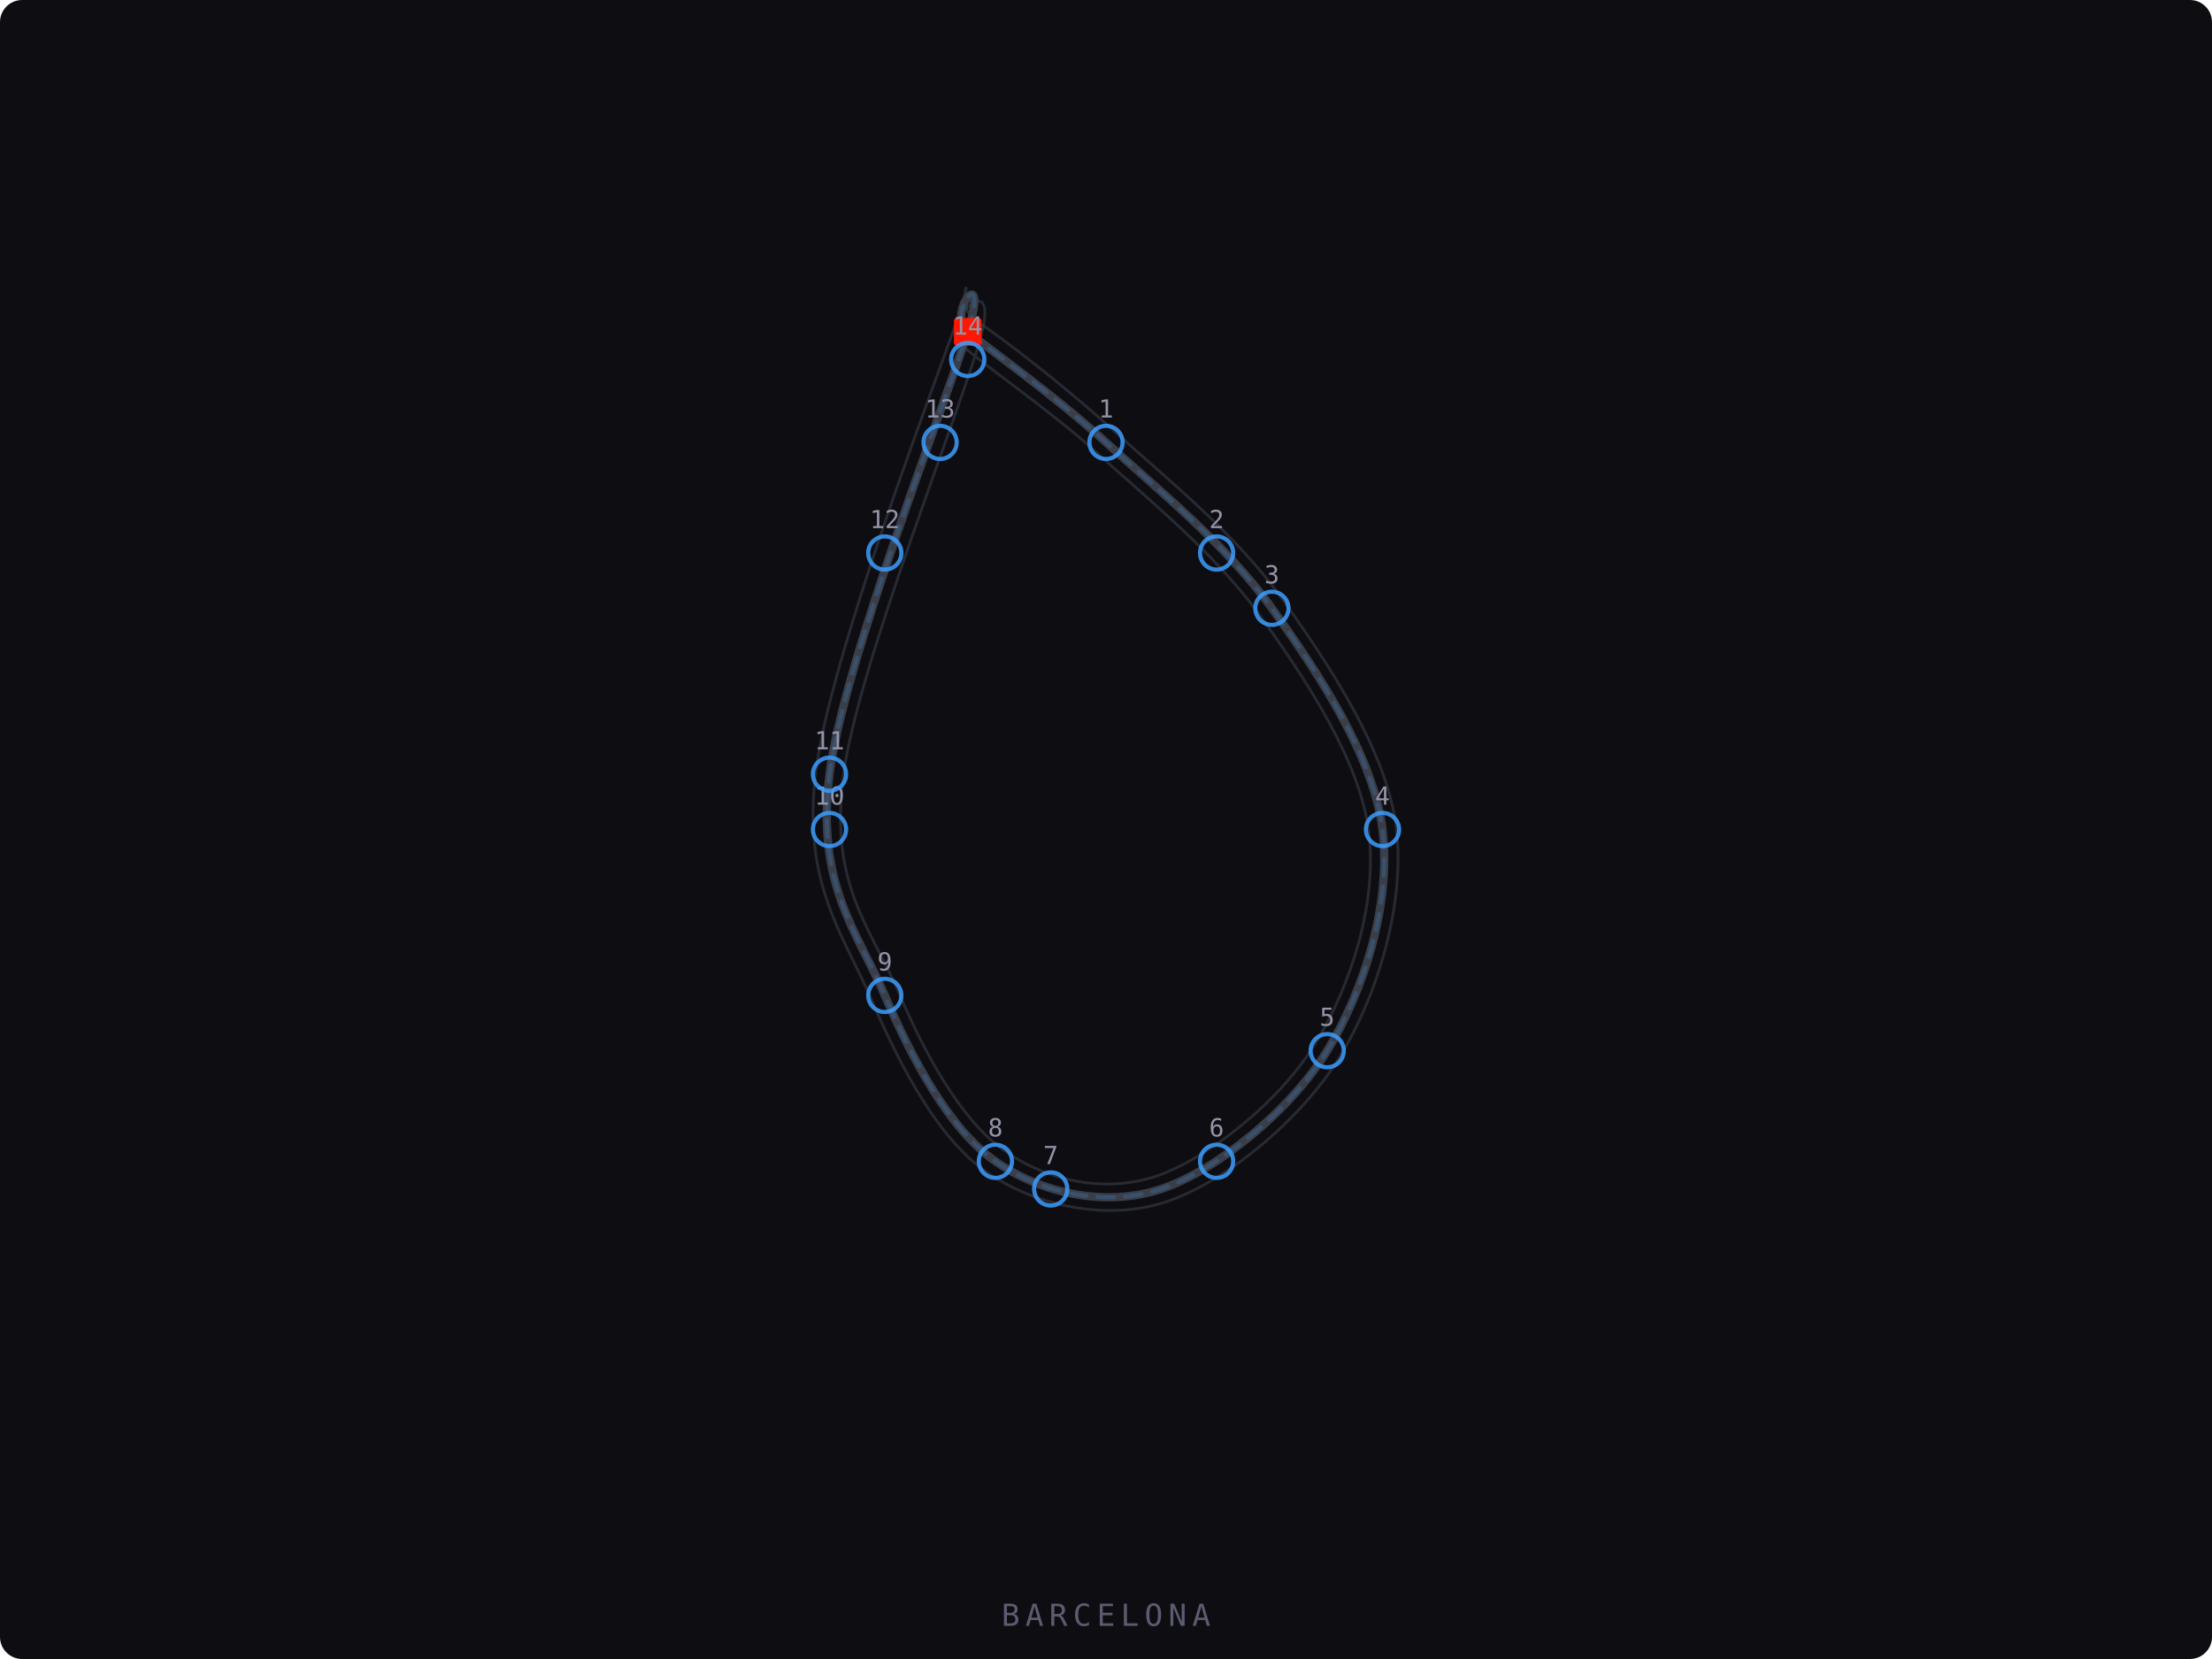
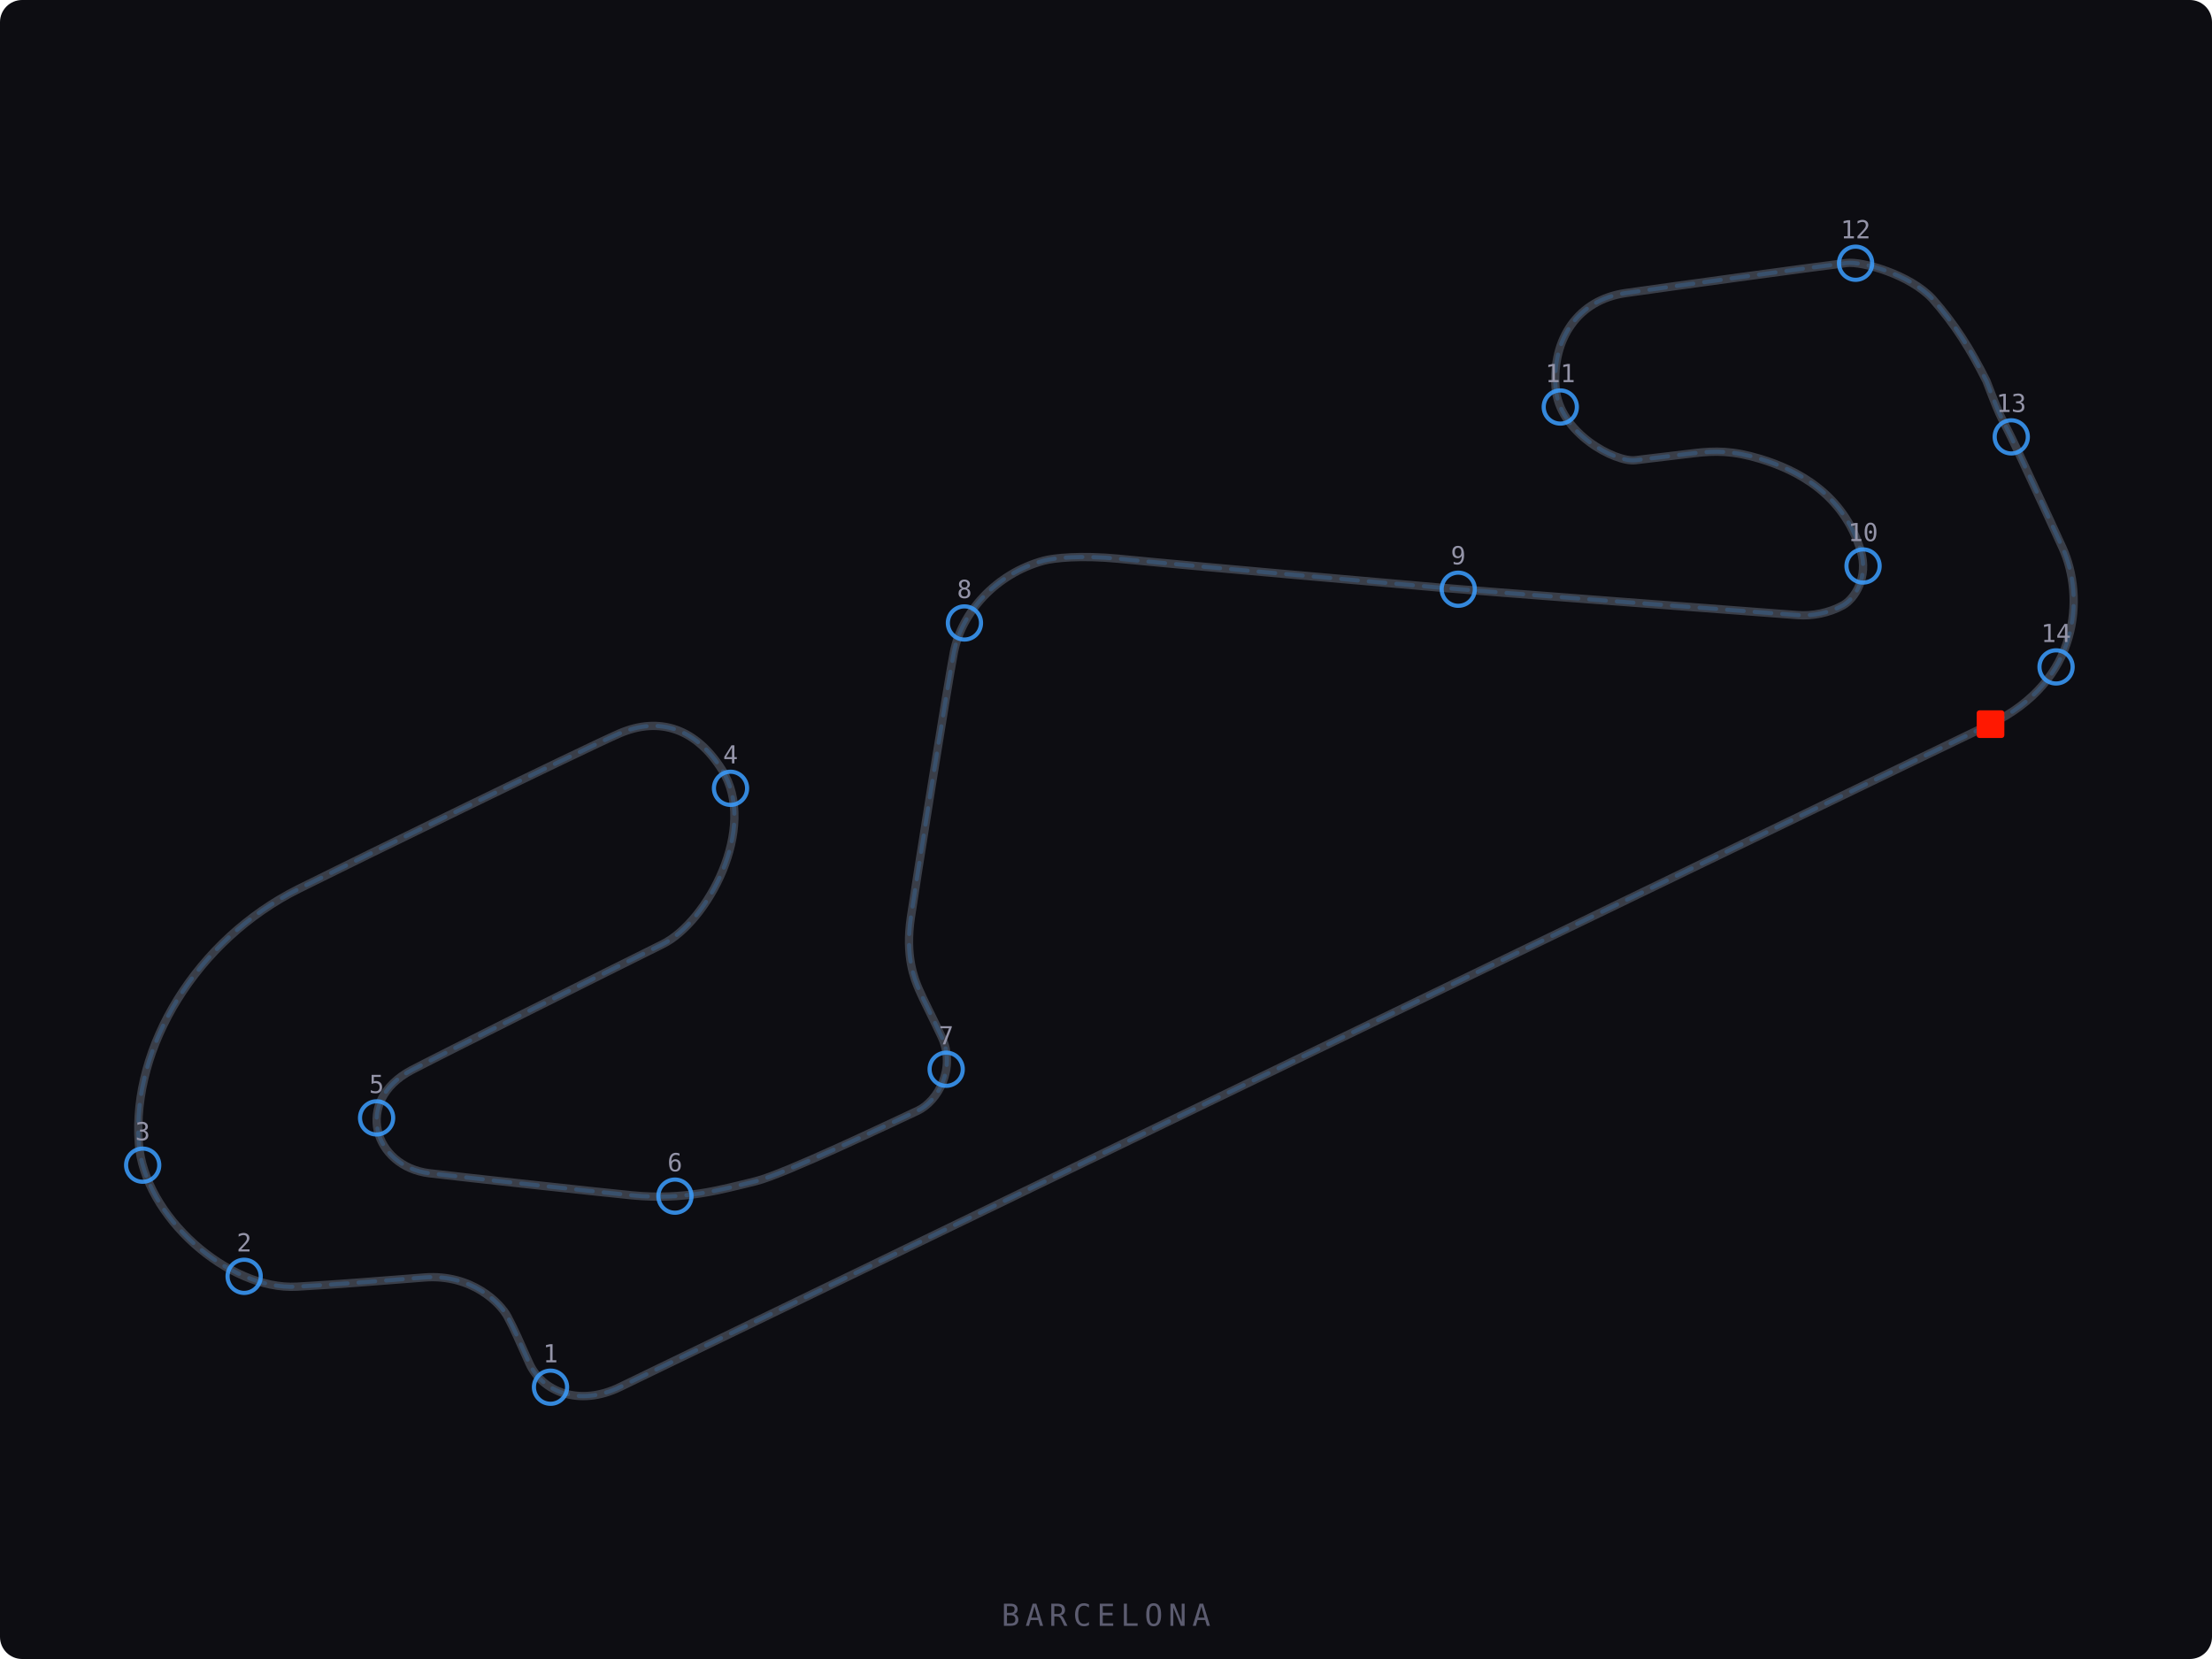
<svg xmlns="http://www.w3.org/2000/svg" viewBox="0 0 800 600" width="800" height="600">
  <defs>
    <style>
      .track-bg { fill: #0d0d12; }
      .track-line { fill: none; stroke: #3a3e48; stroke-width: 3; stroke-linecap: round; stroke-linejoin: round; }
      .track-line-accent { fill: none; stroke: rgba(59,158,255,0.20); stroke-width: 1.5; stroke-linecap: round; stroke-dasharray: 6,4; }
      .track-edge { fill: none; stroke: #3a3e48; stroke-width: 1; stroke-linecap: round; stroke-linejoin: round; opacity: 0.6; }
    </style>
  </defs>
  <rect class="track-bg" width="800" height="600" rx="8" />
-   <path class="track-edge" d="M 346.9 123.9 C 353.9 130.9 378.5 147.2 396.6 163.7 C 414.8 180.2 439.5 200.1 455.9 222.9 C 472.3 245.7 491.7 274.9 495.0 300.6 C 498.3 326.4 488.5 356.6 475.7 377.4 C 463.0 398.2 437.2 418.8 418.4 425.3 C 399.6 431.7 378.5 427.1 362.9 415.9 C 347.2 404.7 334.2 380.6 324.6 358.0 C 314.9 335.5 299.9 320.0 305.0 280.6 C 310.0 241.2 347.8 147.6 354.8 121.5 C 361.8 95.4 339.9 116.9 346.9 123.9 Z" />
-   <path class="track-edge" d="M 353.1 116.1 C 362.8 122.4 384.9 139.5 403.4 156.3 C 421.9 173.1 447.1 193.2 464.1 217.1 C 481.0 240.9 501.6 271.8 505.0 299.4 C 508.3 327.0 498.2 360.1 484.3 382.6 C 470.4 405.2 442.8 427.8 421.6 434.7 C 400.4 441.7 374.8 436.2 357.1 424.1 C 339.4 412.0 325.8 386.1 315.4 362.0 C 305.1 337.9 290.1 320.0 295.0 279.4 C 300.0 238.8 335.5 145.7 345.2 118.5 C 354.9 91.3 343.4 109.8 353.1 116.1 Z" />
-   <path class="track-line" d="M 350.0 120.0 C 358.3 126.7 381.7 143.3 400.0 160.0 C 418.3 176.7 443.3 196.7 460.0 220.0 C 476.7 243.3 496.7 273.3 500.0 300.0 C 503.3 326.7 493.3 358.3 480.0 380.0 C 466.7 401.7 440.0 423.3 420.0 430.0 C 400.0 436.7 376.7 431.7 360.0 420.0 C 343.3 408.3 330.0 383.3 320.0 360.0 C 310.0 336.7 295.0 320.0 300.0 280.0 C 305.0 240.0 341.7 146.7 350.0 120.0 C 358.3 93.3 341.7 113.3 350.0 120.0 Z" />
-   <path class="track-line-accent" d="M 350.0 120.0 C 358.3 126.7 381.7 143.3 400.0 160.0 C 418.3 176.7 443.3 196.7 460.0 220.0 C 476.7 243.3 496.7 273.3 500.0 300.0 C 503.3 326.7 493.3 358.3 480.0 380.0 C 466.7 401.7 440.0 423.3 420.0 430.0 C 400.0 436.7 376.7 431.7 360.0 420.0 C 343.3 408.3 330.0 383.3 320.0 360.0 C 310.0 336.7 295.0 320.0 300.0 280.0 C 305.0 240.0 341.7 146.7 350.0 120.0 C 358.3 93.3 341.7 113.3 350.0 120.0 Z" />
-   <rect x="345.0" y="115.0" width="10" height="10" fill="#FF1801" rx="1" />
-   <circle cx="400.0" cy="160.0" r="6" fill="none" stroke="#3B9EFF" stroke-width="1.5" opacity="0.85" />
-   <text x="400.0" y="151.0" text-anchor="middle" fill="#9494a8" font-size="9" font-family="monospace">1</text>
-   <circle cx="440.0" cy="200.0" r="6" fill="none" stroke="#3B9EFF" stroke-width="1.5" opacity="0.85" />
-   <text x="440.0" y="191.0" text-anchor="middle" fill="#9494a8" font-size="9" font-family="monospace">2</text>
-   <circle cx="460.0" cy="220.0" r="6" fill="none" stroke="#3B9EFF" stroke-width="1.5" opacity="0.85" />
-   <text x="460.0" y="211.0" text-anchor="middle" fill="#9494a8" font-size="9" font-family="monospace">3</text>
-   <circle cx="500.0" cy="300.0" r="6" fill="none" stroke="#3B9EFF" stroke-width="1.5" opacity="0.85" />
-   <text x="500.0" y="291.0" text-anchor="middle" fill="#9494a8" font-size="9" font-family="monospace">4</text>
-   <circle cx="480.0" cy="380.0" r="6" fill="none" stroke="#3B9EFF" stroke-width="1.5" opacity="0.85" />
-   <text x="480.0" y="371.0" text-anchor="middle" fill="#9494a8" font-size="9" font-family="monospace">5</text>
-   <circle cx="440.0" cy="420.0" r="6" fill="none" stroke="#3B9EFF" stroke-width="1.5" opacity="0.85" />
-   <text x="440.0" y="411.0" text-anchor="middle" fill="#9494a8" font-size="9" font-family="monospace">6</text>
-   <circle cx="380.0" cy="430.0" r="6" fill="none" stroke="#3B9EFF" stroke-width="1.5" opacity="0.85" />
-   <text x="380.0" y="421.0" text-anchor="middle" fill="#9494a8" font-size="9" font-family="monospace">7</text>
-   <circle cx="360.0" cy="420.0" r="6" fill="none" stroke="#3B9EFF" stroke-width="1.5" opacity="0.85" />
-   <text x="360.0" y="411.0" text-anchor="middle" fill="#9494a8" font-size="9" font-family="monospace">8</text>
-   <circle cx="320.0" cy="360.0" r="6" fill="none" stroke="#3B9EFF" stroke-width="1.5" opacity="0.85" />
-   <text x="320.0" y="351.0" text-anchor="middle" fill="#9494a8" font-size="9" font-family="monospace">9</text>
-   <circle cx="300.0" cy="300.0" r="6" fill="none" stroke="#3B9EFF" stroke-width="1.5" opacity="0.85" />
-   <text x="300.0" y="291.0" text-anchor="middle" fill="#9494a8" font-size="9" font-family="monospace">10</text>
-   <circle cx="300.0" cy="280.0" r="6" fill="none" stroke="#3B9EFF" stroke-width="1.5" opacity="0.85" />
-   <text x="300.0" y="271.0" text-anchor="middle" fill="#9494a8" font-size="9" font-family="monospace">11</text>
-   <circle cx="320.0" cy="200.0" r="6" fill="none" stroke="#3B9EFF" stroke-width="1.5" opacity="0.85" />
-   <text x="320.0" y="191.0" text-anchor="middle" fill="#9494a8" font-size="9" font-family="monospace">12</text>
-   <circle cx="340.0" cy="160.0" r="6" fill="none" stroke="#3B9EFF" stroke-width="1.5" opacity="0.85" />
-   <text x="340.0" y="151.0" text-anchor="middle" fill="#9494a8" font-size="9" font-family="monospace">13</text>
-   <circle cx="350.0" cy="130.0" r="6" fill="none" stroke="#3B9EFF" stroke-width="1.5" opacity="0.85" />
-   <text x="350.0" y="121.0" text-anchor="middle" fill="#9494a8" font-size="9" font-family="monospace">14</text>
-   <text x="400.0" y="588" text-anchor="middle" fill="#5c5c70" font-size="11" font-family="monospace" letter-spacing="2">BARCELONA</text>
+   <path class="track-edge" d="M 719.89 261.90 c -25.64 12.22 -479.13 231.70 -495.58 239.71 c -15.00 7.31 -28.32 1.63 -32.91 -8.62 c -4.03 -8.99 -5.13 -11.68 -7.80 -16.75 c -2.56 -4.89 -12.94 -15.52 -30.04 -14.23 c -17.78 1.34 -29.47 2.39 -46.12 3.33 c -24.76 1.39 -55.30 -25.40 -57.24 -51.89 c -2.54 -34.77 20.82 -73.53 57.87 -92.00 c 20.92 -10.43 103.86 -50.93 115.84 -56.14 c 14.72 -6.40 27.96 -1.67 37.26 13.18 c 13.09 20.88 -5.35 54.99 -21.55 63.00 c -18.12 8.97 -82.87 41.36 -90.86 45.59 c -20.99 11.15 -13.48 34.82 6.50 37.24 c 11.28 1.36 63.82 7.08 73.48 8.00 c 18.61 1.77 31.30 -1.85 44.66 -5.14 c 10.15 -2.50 48.54 -20.83 58.41 -25.43 c 7.48 -3.48 14.04 -15.49 8.75 -26.76 c -3.61 -7.72 -6.36 -12.89 -8.20 -17.12 c -1.69 -3.91 -5.01 -12.00 -2.94 -26.04 c 1.63 -11.11 13.30 -84.39 15.56 -95.88 c 2.84 -14.53 15.14 -28.44 32.48 -33.17 c 3.61 -0.98 13.38 -2.03 27.22 -0.69 c 34.54 3.39 107.00 9.60 116.44 10.46 c 15.07 1.34 91.63 7.08 129.20 9.92 c 4.93 0.37 11.12 -0.73 16.18 -3.53 c 4.32 -2.39 9.35 -10.23 6.47 -19.74 c -6.30 -20.82 -23.33 -29.28 -36.23 -33.21 c -10.04 -3.06 -16.50 -2.99 -23.89 -2.11 c -6.60 0.78 -12.90 1.54 -21.42 2.56 c -7.08 0.86 -27.67 -9.71 -28.84 -26.36 c -1.22 -17.48 8.04 -31.60 25.27 -34.08 c 15.89 -2.27 65.80 -9.13 79.97 -10.88 c 5.58 -0.69 22.85 4.12 31.06 12.95 c 8.18 9.26 13.78 18.25 19.52 29.70 c 6.70 17.52 4.13 9.82 11.74 26.13 c 6.44 13.84 12.46 26.85 15.86 34.35 c 7.85 17.36 6.38 48.10 -26.16 63.61 z" />
+   <path class="track-line" d="M 719.89 261.90 c -25.64 12.22 -479.13 231.70 -495.58 239.71 c -15.00 7.31 -28.32 1.63 -32.91 -8.62 c -4.03 -8.99 -5.13 -11.68 -7.80 -16.75 c -2.56 -4.89 -12.94 -15.52 -30.04 -14.23 c -17.78 1.34 -29.47 2.39 -46.12 3.33 c -24.76 1.39 -55.30 -25.40 -57.24 -51.89 c -2.54 -34.77 20.82 -73.53 57.87 -92.00 c 20.92 -10.43 103.86 -50.93 115.84 -56.14 c 14.72 -6.40 27.96 -1.67 37.26 13.18 c 13.09 20.88 -5.35 54.99 -21.55 63.00 c -18.12 8.97 -82.87 41.36 -90.86 45.59 c -20.99 11.15 -13.48 34.82 6.50 37.24 c 11.28 1.36 63.82 7.08 73.48 8.00 c 18.61 1.77 31.30 -1.85 44.66 -5.14 c 10.15 -2.50 48.54 -20.83 58.41 -25.43 c 7.48 -3.48 14.04 -15.49 8.75 -26.76 c -3.61 -7.72 -6.36 -12.89 -8.20 -17.12 c -1.69 -3.91 -5.01 -12.00 -2.94 -26.04 c 1.63 -11.11 13.30 -84.39 15.56 -95.88 c 2.84 -14.53 15.14 -28.44 32.48 -33.17 c 3.61 -0.98 13.38 -2.03 27.22 -0.69 c 34.54 3.39 107.00 9.60 116.44 10.46 c 15.07 1.34 91.63 7.08 129.20 9.92 c 4.93 0.37 11.12 -0.73 16.18 -3.53 c 4.32 -2.39 9.35 -10.23 6.47 -19.74 c -6.30 -20.82 -23.33 -29.28 -36.23 -33.21 c -10.04 -3.06 -16.50 -2.99 -23.89 -2.11 c -6.60 0.78 -12.90 1.54 -21.42 2.56 c -7.08 0.86 -27.67 -9.71 -28.84 -26.36 c -1.22 -17.48 8.04 -31.60 25.27 -34.08 c 15.89 -2.27 65.80 -9.13 79.97 -10.88 c 5.58 -0.69 22.85 4.12 31.06 12.95 c 8.18 9.26 13.78 18.25 19.52 29.70 c 6.70 17.52 4.13 9.82 11.74 26.13 c 6.44 13.84 12.46 26.85 15.86 34.35 c 7.85 17.36 6.38 48.10 -26.16 63.61 z" />
+   <path class="track-line-accent" d="M 719.89 261.90 c -25.64 12.22 -479.13 231.70 -495.58 239.71 c -15.00 7.31 -28.32 1.63 -32.91 -8.62 c -4.03 -8.99 -5.13 -11.68 -7.80 -16.75 c -2.56 -4.89 -12.94 -15.52 -30.04 -14.23 c -17.78 1.34 -29.47 2.39 -46.12 3.33 c -24.76 1.39 -55.30 -25.40 -57.24 -51.89 c -2.54 -34.77 20.82 -73.53 57.87 -92.00 c 20.92 -10.43 103.86 -50.93 115.84 -56.14 c 14.72 -6.40 27.96 -1.67 37.26 13.18 c 13.09 20.88 -5.35 54.99 -21.55 63.00 c -18.12 8.97 -82.87 41.36 -90.86 45.59 c -20.99 11.15 -13.48 34.82 6.50 37.24 c 11.28 1.36 63.82 7.08 73.48 8.00 c 18.61 1.77 31.30 -1.85 44.66 -5.14 c 10.15 -2.50 48.54 -20.83 58.41 -25.43 c 7.48 -3.48 14.04 -15.49 8.75 -26.76 c -3.61 -7.72 -6.36 -12.89 -8.20 -17.12 c -1.69 -3.91 -5.01 -12.00 -2.94 -26.04 c 1.63 -11.11 13.30 -84.39 15.56 -95.88 c 2.84 -14.53 15.14 -28.44 32.48 -33.17 c 3.61 -0.98 13.38 -2.03 27.22 -0.69 c 34.54 3.39 107.00 9.60 116.44 10.46 c 15.07 1.34 91.63 7.08 129.20 9.92 c 4.93 0.37 11.12 -0.73 16.18 -3.53 c 4.32 -2.39 9.35 -10.23 6.47 -19.74 c -6.30 -20.82 -23.33 -29.28 -36.23 -33.21 c -10.04 -3.06 -16.50 -2.99 -23.89 -2.11 c -6.60 0.78 -12.90 1.54 -21.42 2.56 c -7.08 0.86 -27.67 -9.71 -28.84 -26.36 c -1.22 -17.48 8.04 -31.60 25.27 -34.08 c 15.89 -2.27 65.80 -9.13 79.97 -10.88 c 5.58 -0.69 22.85 4.12 31.06 12.95 c 8.18 9.26 13.78 18.25 19.52 29.70 c 6.70 17.52 4.13 9.82 11.74 26.13 c 6.44 13.84 12.46 26.85 15.86 34.35 c 7.85 17.36 6.38 48.10 -26.16 63.61 z" />
+   <rect x="714.9" y="256.9" width="10" height="10" fill="#FF1801" rx="1" />
+   <circle cx="199.1" cy="501.7" r="6" fill="none" stroke="#3B9EFF" stroke-width="1.5" opacity="0.85" />
+   <text x="199.1" y="492.7" text-anchor="middle" fill="#9494a8" font-size="9" font-family="monospace">1</text>
+   <circle cx="88.3" cy="461.6" r="6" fill="none" stroke="#3B9EFF" stroke-width="1.5" opacity="0.85" />
+   <text x="88.3" y="452.6" text-anchor="middle" fill="#9494a8" font-size="9" font-family="monospace">2</text>
+   <circle cx="51.6" cy="421.4" r="6" fill="none" stroke="#3B9EFF" stroke-width="1.5" opacity="0.85" />
+   <text x="51.6" y="412.4" text-anchor="middle" fill="#9494a8" font-size="9" font-family="monospace">3</text>
+   <circle cx="264.2" cy="285.1" r="6" fill="none" stroke="#3B9EFF" stroke-width="1.5" opacity="0.85" />
+   <text x="264.2" y="276.1" text-anchor="middle" fill="#9494a8" font-size="9" font-family="monospace">4</text>
+   <circle cx="136.2" cy="404.3" r="6" fill="none" stroke="#3B9EFF" stroke-width="1.5" opacity="0.85" />
+   <text x="136.2" y="395.3" text-anchor="middle" fill="#9494a8" font-size="9" font-family="monospace">5</text>
+   <circle cx="244.1" cy="432.6" r="6" fill="none" stroke="#3B9EFF" stroke-width="1.5" opacity="0.85" />
+   <text x="244.1" y="423.6" text-anchor="middle" fill="#9494a8" font-size="9" font-family="monospace">6</text>
+   <circle cx="342.2" cy="386.7" r="6" fill="none" stroke="#3B9EFF" stroke-width="1.5" opacity="0.85" />
+   <text x="342.2" y="377.7" text-anchor="middle" fill="#9494a8" font-size="9" font-family="monospace">7</text>
+   <circle cx="348.8" cy="225.3" r="6" fill="none" stroke="#3B9EFF" stroke-width="1.5" opacity="0.85" />
+   <text x="348.8" y="216.3" text-anchor="middle" fill="#9494a8" font-size="9" font-family="monospace">8</text>
+   <circle cx="527.4" cy="213.1" r="6" fill="none" stroke="#3B9EFF" stroke-width="1.5" opacity="0.85" />
+   <text x="527.4" y="204.1" text-anchor="middle" fill="#9494a8" font-size="9" font-family="monospace">9</text>
+   <circle cx="673.8" cy="204.7" r="6" fill="none" stroke="#3B9EFF" stroke-width="1.5" opacity="0.85" />
+   <text x="673.8" y="195.7" text-anchor="middle" fill="#9494a8" font-size="9" font-family="monospace">10</text>
+   <circle cx="564.3" cy="147.2" r="6" fill="none" stroke="#3B9EFF" stroke-width="1.5" opacity="0.85" />
+   <text x="564.3" y="138.2" text-anchor="middle" fill="#9494a8" font-size="9" font-family="monospace">11</text>
+   <circle cx="671.1" cy="95.2" r="6" fill="none" stroke="#3B9EFF" stroke-width="1.5" opacity="0.85" />
+   <text x="671.1" y="86.2" text-anchor="middle" fill="#9494a8" font-size="9" font-family="monospace">12</text>
+   <circle cx="727.4" cy="158.0" r="6" fill="none" stroke="#3B9EFF" stroke-width="1.5" opacity="0.85" />
+   <text x="727.4" y="149.0" text-anchor="middle" fill="#9494a8" font-size="9" font-family="monospace">13</text>
+   <circle cx="743.6" cy="241.2" r="6" fill="none" stroke="#3B9EFF" stroke-width="1.5" opacity="0.85" />
+   <text x="743.6" y="232.2" text-anchor="middle" fill="#9494a8" font-size="9" font-family="monospace">14</text>
+   <text x="400" y="588" text-anchor="middle" fill="#5c5c70" font-size="11" font-family="monospace" letter-spacing="2">BARCELONA</text>
</svg>
